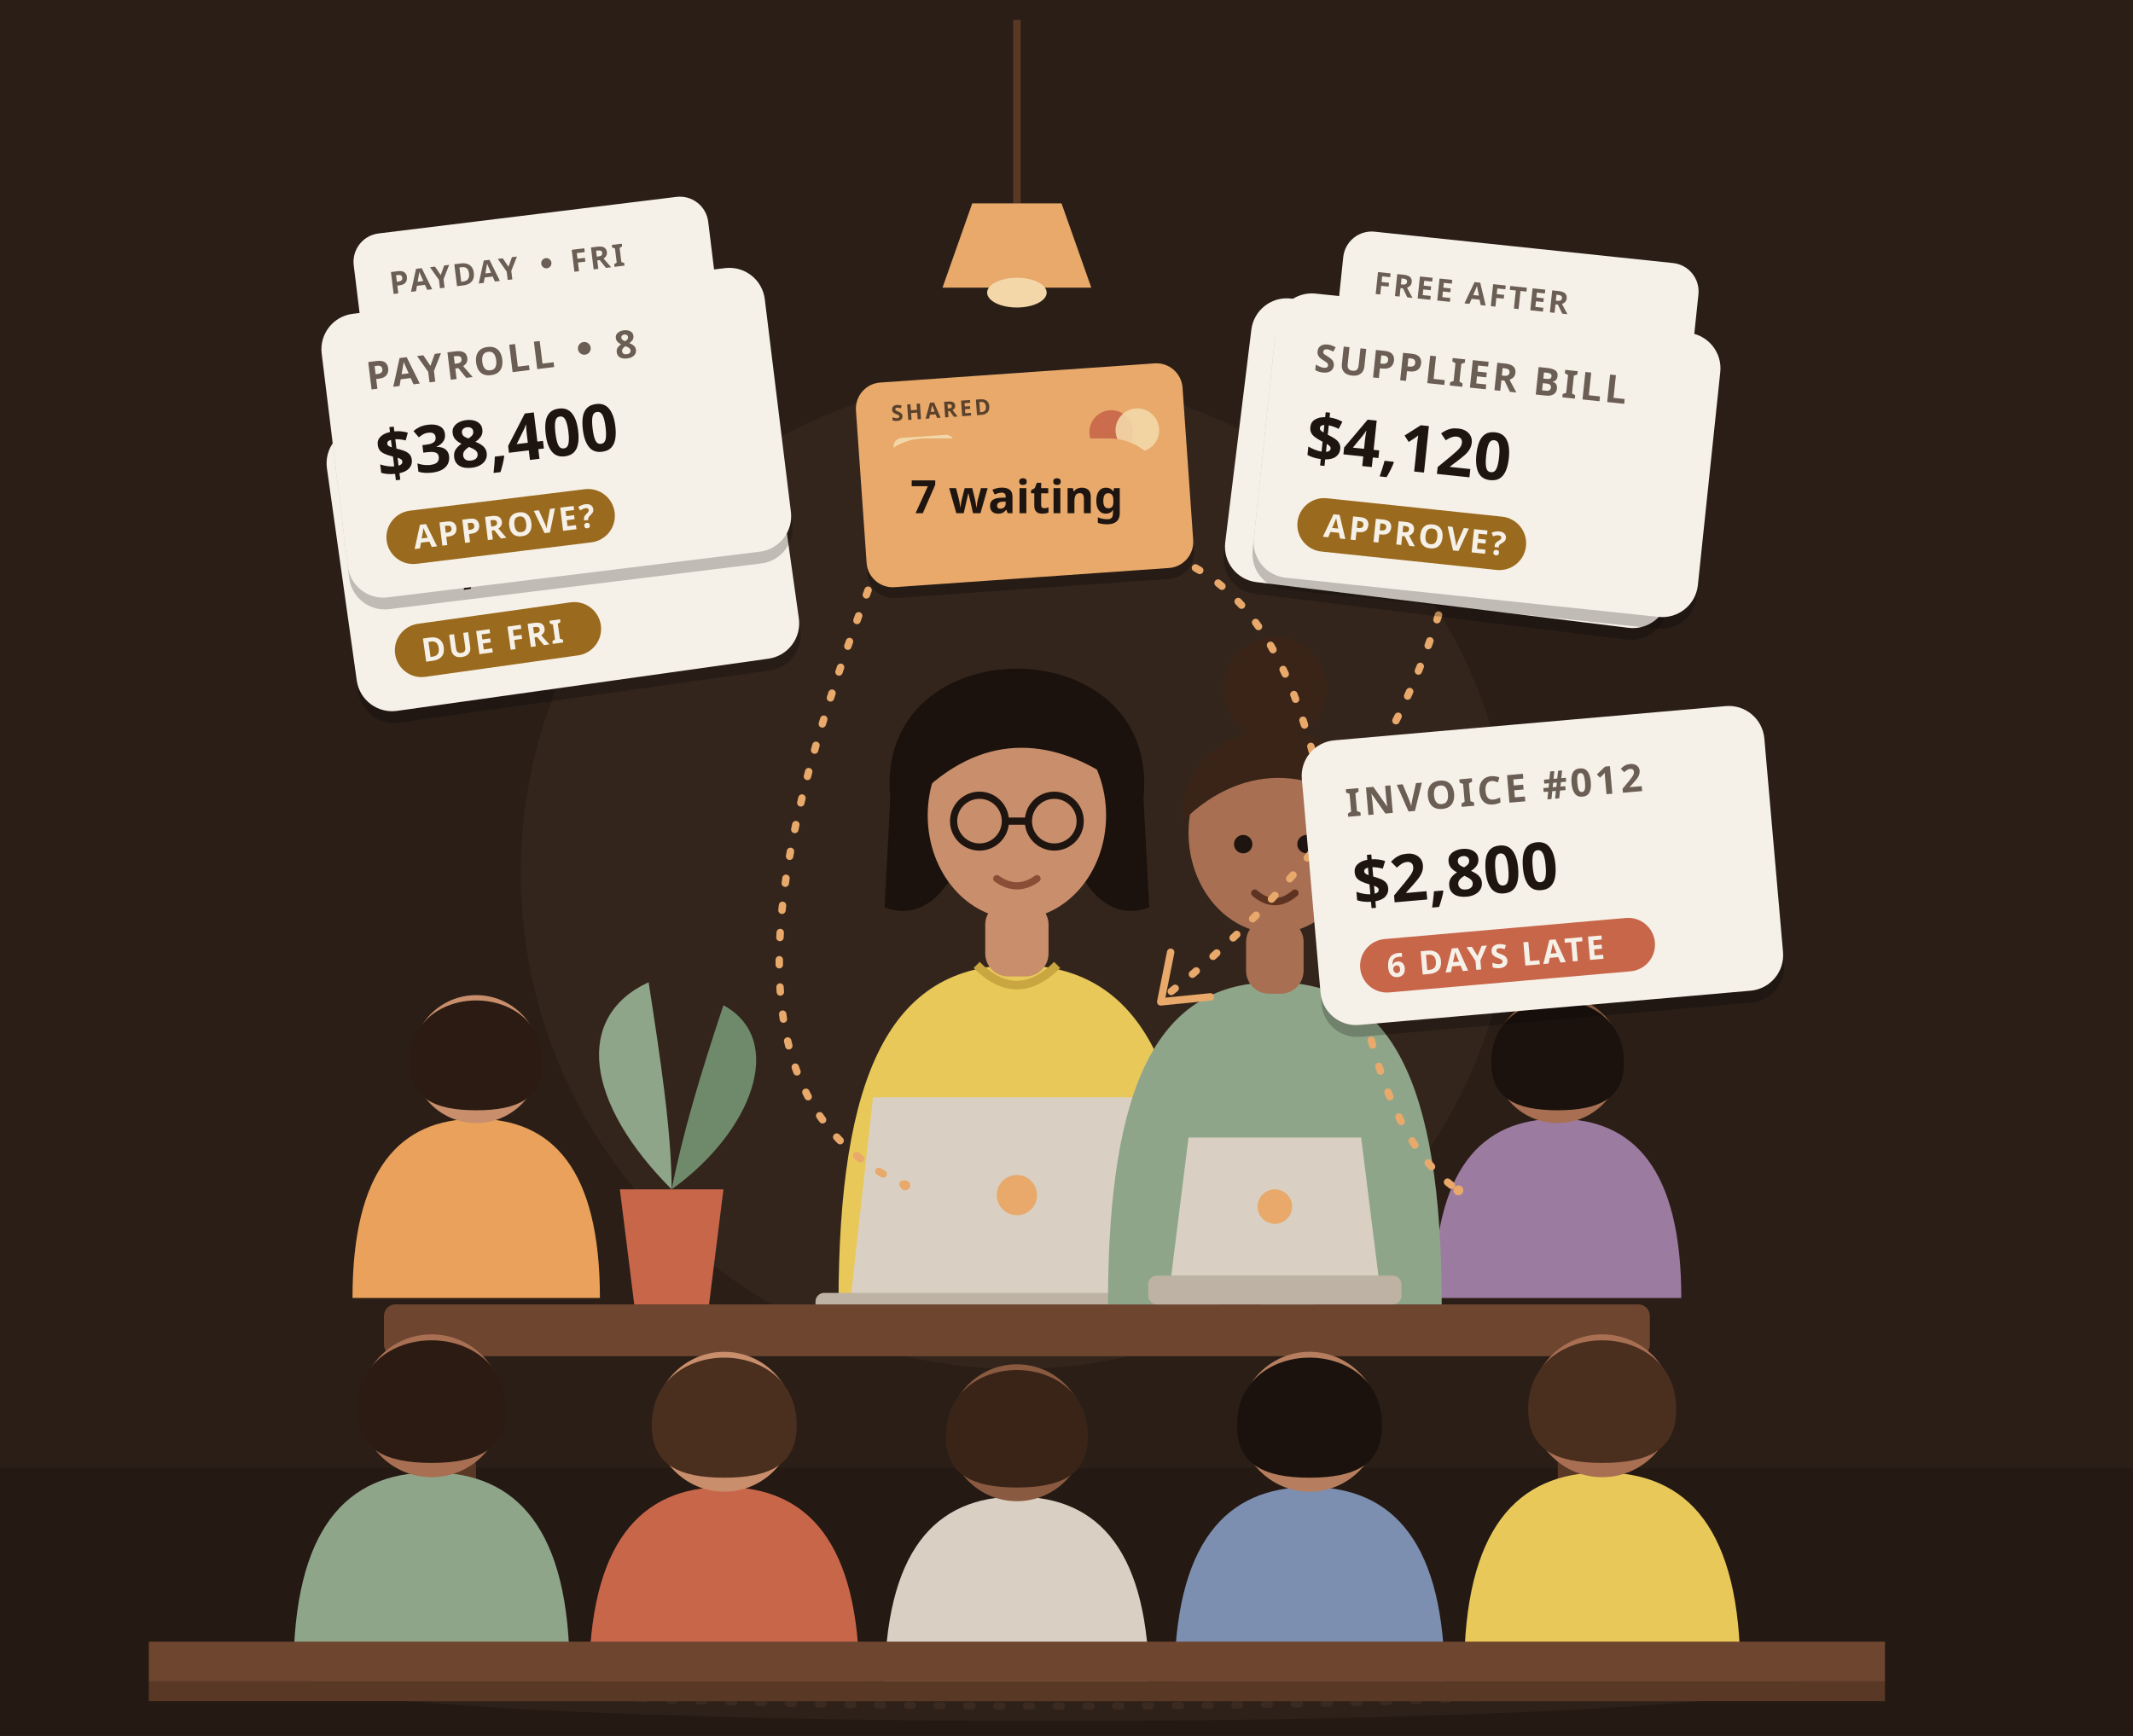
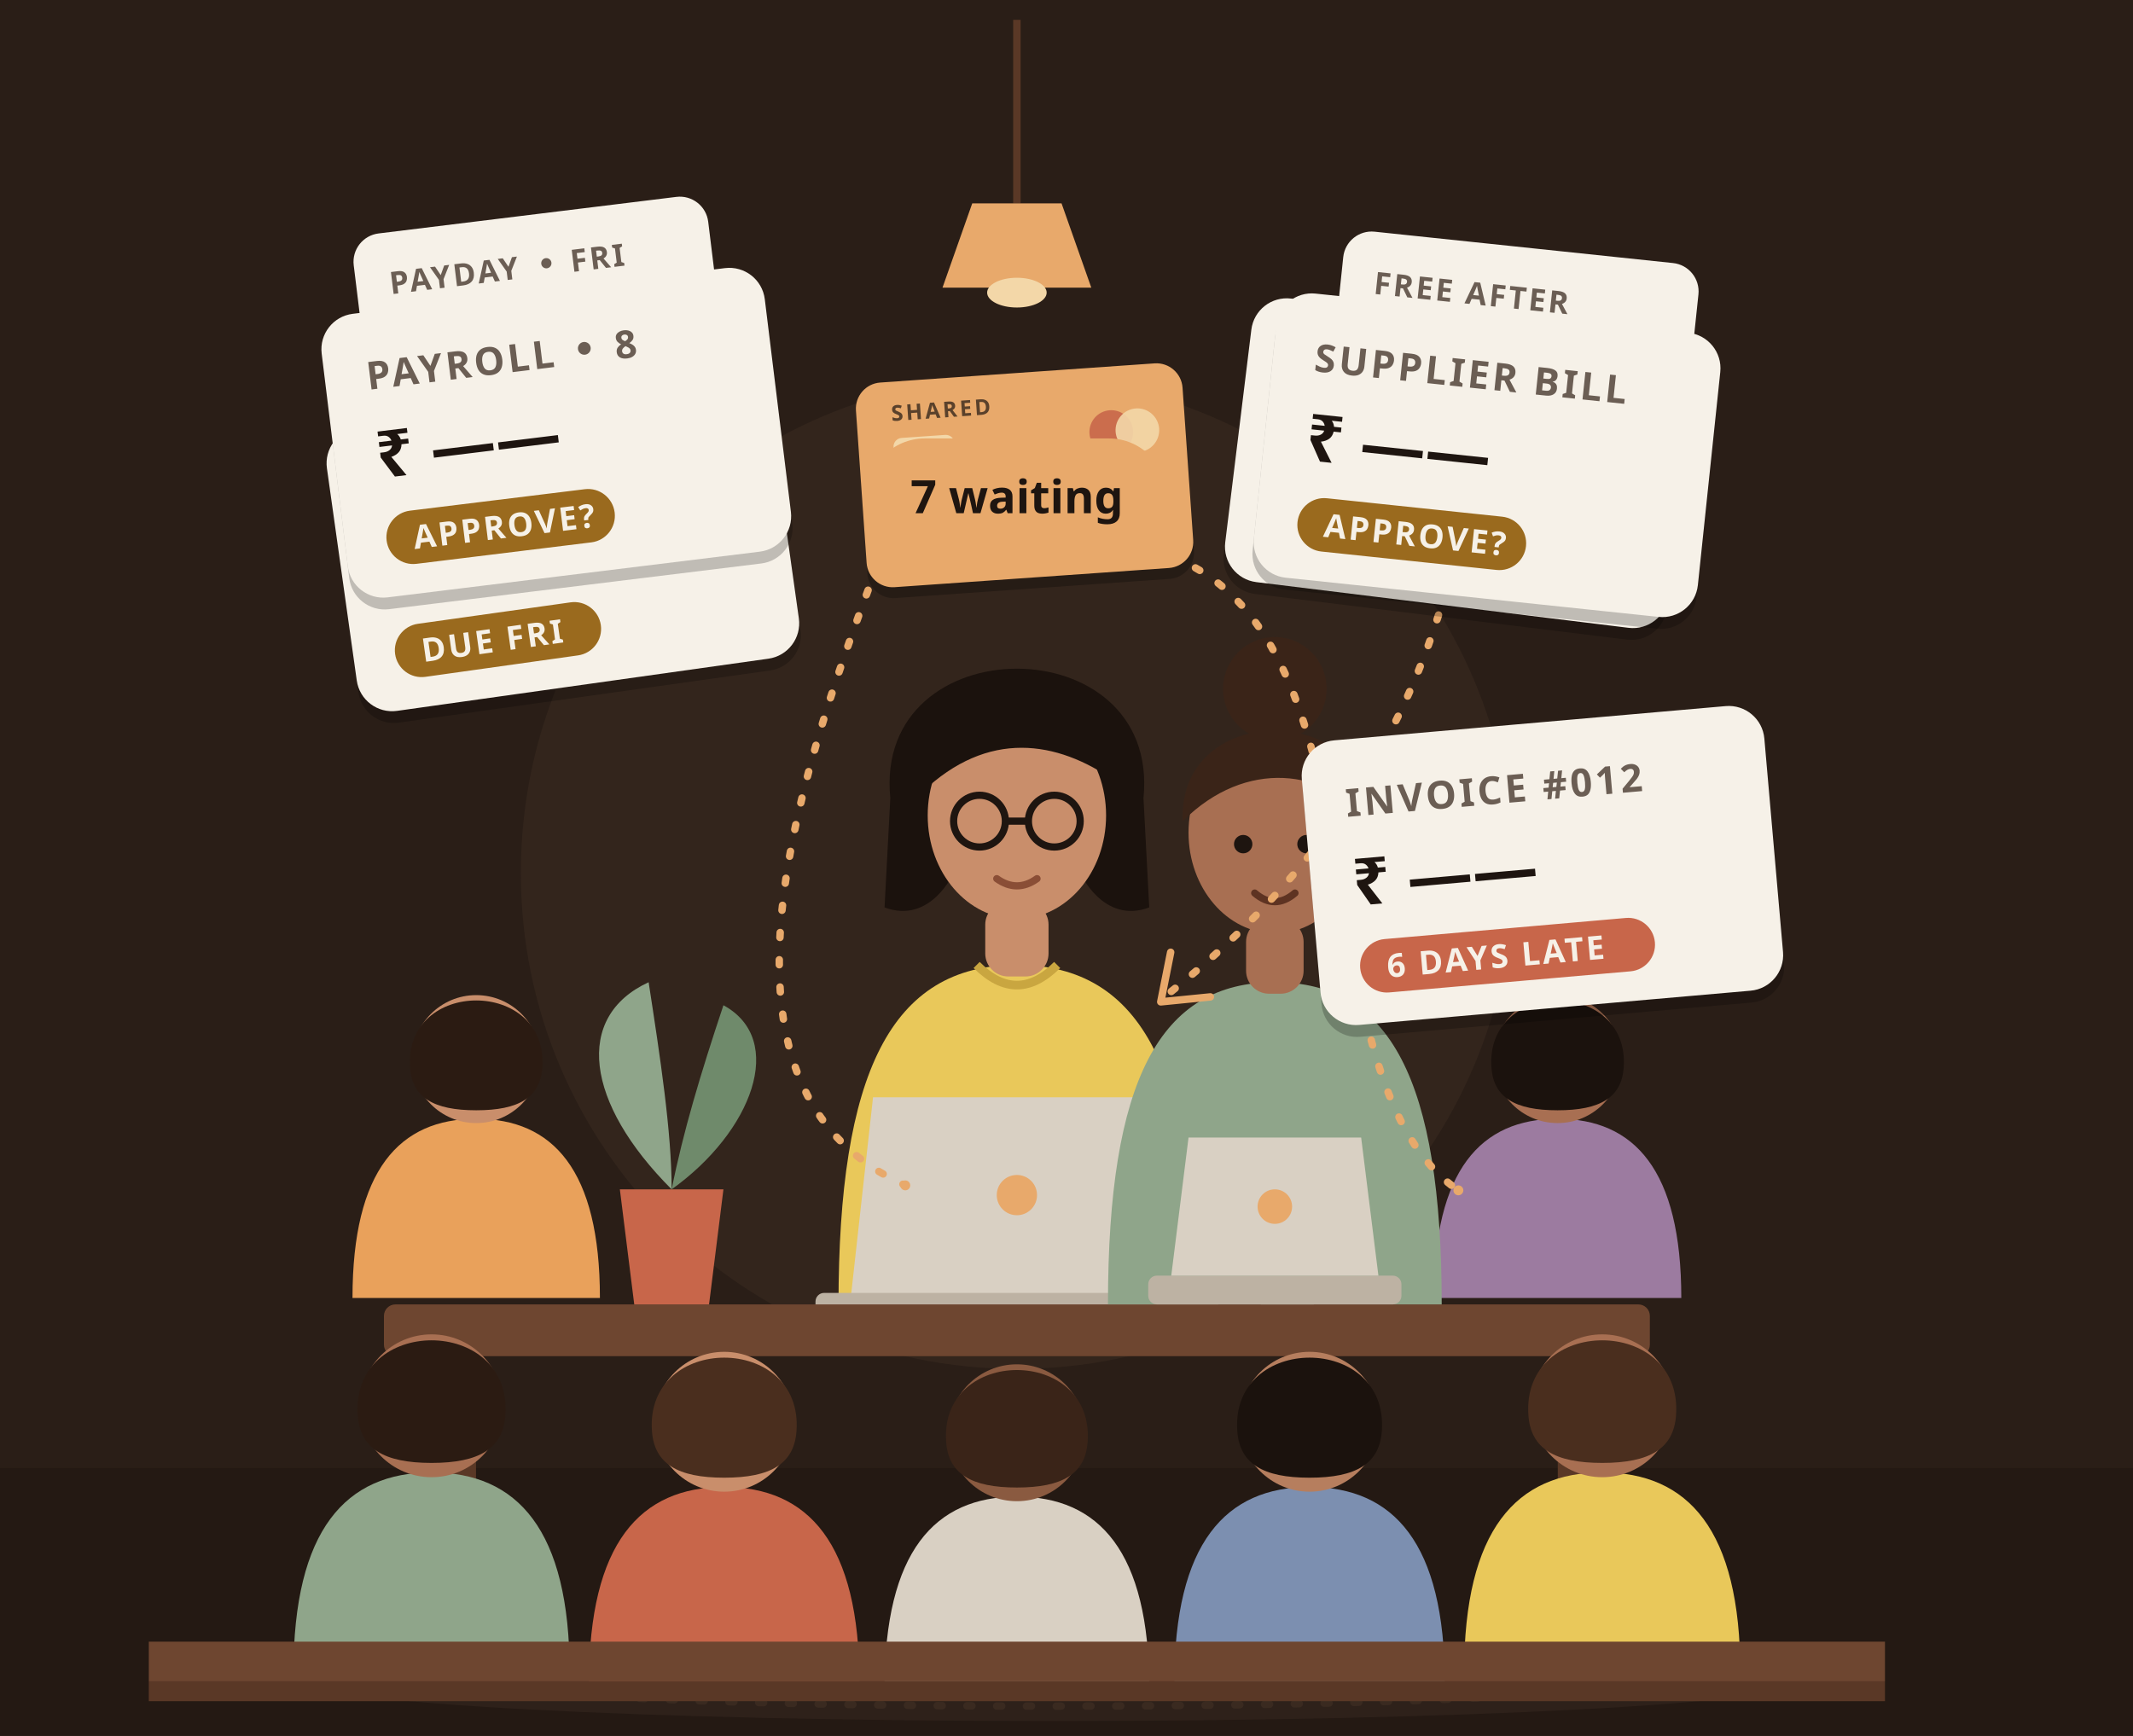
<svg xmlns="http://www.w3.org/2000/svg" viewBox="-110 -72 860 700" width="100%" height="100%" preserveAspectRatio="xMidYMax slice">
  <defs>
    <mask id="cbx-s01-arrow-mask" maskUnits="userSpaceOnUse">
      <rect x="-50" y="-50" width="700" height="740" fill="black" />
      <path data-cbx-layer="s01-arrow-draw" pathLength="1" fill="none" stroke="white" stroke-width="12" stroke-linecap="round" stroke-linejoin="round" d="M470 176 C 450 240, 410 290, 362 328" stroke-dasharray="1" stroke-dashoffset="1" />
    </mask>
  </defs>
  <g data-cbx-layer="glow">
    <rect data-cbx-ink="panel" x="-400" y="-220" width="1600" height="1400" fill="#2A1E17" />
    <rect data-cbx-ink="floor" x="-400" y="520" width="1600" height="520" fill="#241913" />
    <ellipse data-cbx-ink="rug" cx="315" cy="606" rx="300" ry="16" fill="#2E211A" />
    <ellipse data-cbx-ink="rug-ring" cx="315" cy="606" rx="230" ry="10" fill="none" stroke="#3A2A20" stroke-width="3" stroke-dasharray="2 10" stroke-linecap="round" />
    <circle data-cbx-ink="halo" cx="300" cy="280" r="200" fill="#33251C" />
  </g>
  <g data-cbx-layer="s03-sides">
    <g data-cbx-layer="s03-side-l">
      <g transform="translate(82,374) scale(0.86)">
        <path data-cbx-ink="shirt-side-l" d="M-58 90 C-58 30 -36 6 0 6 C36 6 58 30 58 90 Z" fill="#E9A15B" />
        <circle cx="0" cy="-22" r="30" fill="#C98E6B" />
        <path d="M-31 -18 C-34 -60 34 -60 31 -18 C30 -4 20 2 0 2 C-20 2 -30 -4 -31 -18 Z" fill="#2B1B12" />
      </g>
    </g>
    <g data-cbx-layer="s03-side-r">
      <g transform="translate(518,374) scale(0.86)">
        <path data-cbx-ink="shirt-side-r" d="M-58 90 C-58 30 -36 6 0 6 C36 6 58 30 58 90 Z" fill="#9C7BA0" />
        <circle cx="0" cy="-22" r="30" fill="#A86F52" />
        <path d="M-31 -18 C-34 -60 34 -60 31 -18 C30 -4 20 2 0 2 C-20 2 -30 -4 -31 -18 Z" fill="#1B120D" />
      </g>
    </g>
  </g>
  <g data-cbx-layer="floor-shift">
    <g data-cbx-layer="persist">
      <g data-cbx-scale="cast" transform="translate(0,56) translate(300,398) scale(1.16) translate(-300,-398)">
        <g data-cbx-layer="aisha">
          <path data-cbx-ink="shirt-aisha" d="M238 398 C238 318 256 280 300 280 C344 280 362 318 362 398 Z" fill="#E9C85A" />
          <path data-cbx-ink="neck" d="M286 280 Q300 294 314 280" fill="none" stroke="#C9A640" stroke-width="3" />
          <rect x="289" y="258" width="22" height="26" rx="8" fill="#C98E6B" />
          <path d="M256 222 C250 162 350 162 344 222 L346 260 C330 266 322 248 322 248 L278 248 C278 248 270 266 254 260 Z" fill="#1B120D" />
          <ellipse cx="300" cy="228" rx="31" ry="36" fill="#C98E6B" />
          <path d="M267 220 C270 184 320 176 334 216 C314 202 290 198 267 220 Z" fill="#1B120D" />
          <circle cx="287" cy="230" r="9" fill="none" stroke="#1E1510" stroke-width="2.5" />
          <circle cx="313" cy="230" r="9" fill="none" stroke="#1E1510" stroke-width="2.5" />
          <path d="M296 230 H304" stroke="#1E1510" stroke-width="2.5" />
          <path d="M293 250 Q300 255 307 250" fill="none" stroke="#8A4E36" stroke-width="2.5" stroke-linecap="round" />
          <path data-cbx-ink="laptop" d="M242 398 L250 326 H350 L358 398 Z" fill="#D9D0C3" />
          <circle data-cbx-ink="laptop-dot" cx="300" cy="360" r="7" fill="#E8A96B" />
          <rect data-cbx-ink="laptop-base" x="230" y="394" width="140" height="8" rx="3" fill="#BDB2A3" />
        </g>
        <g data-cbx-layer="desk">
          <rect data-cbx-ink="desk" x="80" y="398" width="440" height="18" rx="4" fill="#6E4630" />
          <g data-cbx-layer="desk-legs">
            <rect data-cbx-ink="desk-leg" x="100" y="416" width="12" height="104" fill="#5A3826" />
            <rect data-cbx-ink="desk-leg" x="488" y="416" width="12" height="104" fill="#5A3826" />
          </g>
        </g>
        <g data-cbx-layer="mug">
          <rect data-cbx-ink="mug" x="380" y="364" width="28" height="34" rx="5" fill="#F4EFE6" />
          <path data-cbx-ink="mug-handle" d="M408 372 q14 0 14 10 t-14 10" fill="none" stroke="#F4EFE6" stroke-width="4" />
          <path data-cbx-layer="steam-a" data-cbx-ink="steam" d="M388 363 q-6 -8 0 -16" fill="none" stroke="rgba(244,239,230,.82)" stroke-width="2.5" stroke-linecap="round" />
          <path data-cbx-layer="steam-b" data-cbx-ink="steam" d="M398 363 q-6 -8 0 -16" fill="none" stroke="rgba(244,239,230,.82)" stroke-width="2.5" stroke-linecap="round" />
        </g>
        <g data-cbx-layer="plant">
          <g transform="translate(40,0)">
            <path data-cbx-ink="pot" d="M122 358 H158 L153 398 H127 Z" fill="#C8664A" />
            <path data-cbx-ink="leaf-a" d="M140 358 C110 328 106 298 132 286 C136 312 140 338 140 358 Z" fill="#8FA58A" />
            <path data-cbx-ink="leaf-b" d="M140 358 C168 338 180 306 158 294 C150 318 144 338 140 358 Z" fill="#6F8A6B" />
          </g>
        </g>
      </g>
    </g>
    <g data-cbx-layer="s02-lina">
      <g data-cbx-scale="lina" transform="translate(0,56) translate(404,398) scale(1.16) translate(-404,-398)">
        <path data-cbx-ink="shirt-lina" d="M346 398 C346 320 364 286 404 286 C444 286 462 320 462 398 Z" fill="#8FA58A" />
        <rect x="394" y="264" width="20" height="26" rx="8" fill="#A86F52" />
        <circle cx="404" cy="184" r="18" fill="#3A2418" />
        <ellipse cx="404" cy="234" rx="30" ry="35" fill="#A86F52" />
        <path d="M372 230 C370 188 438 188 436 230 C422 212 394 208 372 230 Z" fill="#3A2418" />
        <circle cx="393" cy="238" r="3.2" fill="#1E1510" />
        <circle cx="415" cy="238" r="3.2" fill="#1E1510" />
        <path d="M397 255 Q404 261 411 255" fill="none" stroke="#5E3322" stroke-width="2.5" stroke-linecap="round" />
        <g transform="translate(404,398)">
          <rect data-cbx-ink="laptop-base" x="-44" y="-10" width="88" height="10" rx="3" fill="#BDB2A3" />
          <path data-cbx-ink="laptop" d="M-36 -10 L-30 -58 H30 L36 -10 Z" fill="#D9D0C3" />
          <circle data-cbx-ink="laptop-dot" cx="0" cy="-34" r="6" fill="#E8A96B" />
        </g>
      </g>
    </g>
    <g data-cbx-layer="s01-arrow">
      <path data-cbx-ink="arrow" mask="url(#cbx-s01-arrow-mask)" d="M470 176 C 450 240, 410 290, 362 328" fill="none" stroke="#E8A96B" stroke-width="3" stroke-dasharray="2 9" stroke-linecap="round" />
      <path data-cbx-layer="s01-arrow-head" data-cbx-ink="arrow" d="M362 312 L358 332 L378 330" fill="none" stroke="#E8A96B" stroke-width="3" stroke-linecap="round" stroke-linejoin="round" />
    </g>
  </g>
  <g data-cbx-layer="s02-arrows">
    <path data-cbx-connector="aisha" data-cbx-ink="arrow" d="M240 166 C 205 260, 175 370, 255 406" fill="none" stroke="#E8A96B" stroke-width="3" stroke-dasharray="2 9" stroke-linecap="round" />
    <circle data-cbx-ink="arrow-dot" cx="255" cy="406" r="2" fill="#E8A96B" />
    <path data-cbx-connector="lina" data-cbx-ink="arrow" d="M372 157 C 448 200, 415 365, 478 408" fill="none" stroke="#E8A96B" stroke-width="3" stroke-dasharray="2 9" stroke-linecap="round" />
    <circle data-cbx-ink="arrow-dot" cx="478" cy="408" r="2" fill="#E8A96B" />
  </g>
  <g data-cbx-layer="s01">
    <g data-cbx-layer="s01-inv-015">
      <g data-cbx-idle="card">
        <g transform="translate(36,110) rotate(-8) translate(75,48) scale(1.2) translate(-75,-48)">
          <rect x="0" y="4" width="150" height="96" rx="12" fill="#000" opacity=".22" />
          <rect data-cbx-ink="card" width="150" height="96" rx="12" fill="#F6F1E8" />
          <text x="14" y="26" font-family="Outfit, sans-serif" font-size="13" font-weight="600" fill="#6B5E54" data-cbx-ink="card-label" letter-spacing="1">INVOICE #015</text>
-           <text data-cbx-ink="card-amt" x="14" y="56" font-family="Outfit, sans-serif" font-size="22" font-weight="600" fill="#1E1510">$1,650</text>
+           <text data-cbx-ink="card-amt" x="14" y="56" font-family="Outfit, sans-serif" font-size="22" font-weight="600" fill="#1E1510">₹ ——</text>
          <rect x="14" y="68" width="69.8" height="18" rx="9" fill="#9A6A1E" data-cbx-ink="tag-due" />
          <text x="23" y="81" font-family="Outfit, sans-serif" font-size="11" font-weight="700" fill="#F6F1E8" data-cbx-ink="tag-ink" letter-spacing=".8">DUE FRI</text>
        </g>
      </g>
    </g>
    <g data-cbx-layer="s01-inv-014">
      <g data-cbx-idle="card">
        <g transform="translate(410,58) rotate(7) translate(75,48) scale(1.2) translate(-75,-48)">
          <rect x="0" y="4" width="150" height="96" rx="12" fill="#000" opacity=".22" />
          <rect data-cbx-ink="card" width="150" height="96" rx="12" fill="#F6F1E8" />
          <text x="14" y="26" font-family="Outfit, sans-serif" font-size="13" font-weight="600" fill="#6B5E54" data-cbx-ink="card-label" letter-spacing="1">INVOICE #014</text>
-           <text data-cbx-ink="card-amt" x="14" y="56" font-family="Outfit, sans-serif" font-size="22" font-weight="600" fill="#1E1510">$2,400</text>
+           <text data-cbx-ink="card-amt" x="14" y="56" font-family="Outfit, sans-serif" font-size="22" font-weight="600" fill="#1E1510">₹ ——</text>
          <rect x="14" y="68" width="47.6" height="18" rx="9" fill="#3E7A36" data-cbx-ink="tag-paid" />
          <text x="23" y="81" font-family="Outfit, sans-serif" font-size="11" font-weight="700" fill="#F6F1E8" data-cbx-ink="tag-ink" letter-spacing=".8">PAID</text>
        </g>
      </g>
    </g>
    <g data-cbx-layer="s01-inv-012">
      <g data-cbx-idle="card">
        <g transform="translate(430,236) rotate(-5) translate(78,48) scale(1.2) translate(-78,-48)">
          <rect x="0" y="4" width="156" height="96" rx="12" fill="#000" opacity=".22" />
          <rect data-cbx-ink="card" width="156" height="96" rx="12" fill="#F6F1E8" />
          <text x="14" y="26" font-family="Outfit, sans-serif" font-size="13" font-weight="600" fill="#6B5E54" data-cbx-ink="card-label" letter-spacing="1">INVOICE #012</text>
-           <text data-cbx-ink="card-amt" x="14" y="56" font-family="Outfit, sans-serif" font-size="22" font-weight="600" fill="#1E1510">$2,800</text>
+           <text data-cbx-ink="card-amt" x="14" y="56" font-family="Outfit, sans-serif" font-size="22" font-weight="600" fill="#1E1510">₹ ——</text>
          <g data-cbx-layer="s01-late">
            <rect data-cbx-ink="tag-late" x="14" y="68" width="99.4" height="18" rx="9" fill="#C8664A" />
            <text x="23" y="81" font-family="Outfit, sans-serif" font-size="11" font-weight="700" fill="#F6F1E8" data-cbx-ink="tag-ink" letter-spacing=".8">6 DAYS LATE</text>
          </g>
        </g>
      </g>
    </g>
  </g>
  <g data-cbx-layer="s02">
    <g data-cbx-layer="s02-card-shared">
      <g data-cbx-idle="card">
        <g transform="translate(225,78) rotate(-4) translate(75,47) scale(0.88) translate(-75,-47)">
          <rect x="0" y="5" width="150" height="94" rx="12" fill="#000" opacity=".25" />
          <rect width="150" height="94" rx="12" fill="#E8A96B" data-cbx-ink="card-cyan" />
          <rect data-cbx-ink="chip" x="16" y="26" width="28" height="20" rx="4" fill="#F3D7A8" />
          <circle cx="24" cy="69" r="2.4" fill="#1E1510" />
          <circle cx="34" cy="69" r="2.4" fill="#1E1510" />
          <circle cx="44" cy="69" r="2.4" fill="#1E1510" />
          <circle cx="54" cy="69" r="2.4" fill="#1E1510" />
          <text x="66" y="74" font-family="Outfit, sans-serif" font-size="13" font-weight="600" fill="#1E1510" letter-spacing="1.1">4821</text>
          <circle data-cbx-ink="chip-hot" cx="116" cy="30" r="10" fill="#C8664A" opacity=".9" />
          <circle data-cbx-ink="chip-cool" cx="128" cy="30" r="10" fill="#F3D7A8" opacity=".9" />
          <text x="16" y="18" font-family="Outfit, sans-serif" font-size="10" font-weight="700" fill="#1E1510" letter-spacing="1.2" opacity=".7">SHARED</text>
        </g>
      </g>
    </g>
    <g data-cbx-layer="s02-card-payday">
      <g data-cbx-idle="card">
        <g transform="translate(28,22) rotate(-7) translate(75,48) scale(0.96) translate(-75,-48)">
          <rect x="0" y="4" width="150" height="96" rx="12" fill="#000" opacity=".22" />
          <rect data-cbx-ink="card" width="150" height="96" rx="12" fill="#F6F1E8" />
          <text x="14" y="26" font-family="Outfit, sans-serif" font-size="13" font-weight="600" fill="#6B5E54" data-cbx-ink="card-label" letter-spacing="1">PAYDAY</text>
          <circle data-cbx-ink="card-label" cx="80.4" cy="21" r="2.15" fill="#6B5E54" />
          <text x="90.5" y="26" font-family="Outfit, sans-serif" font-size="13" font-weight="600" fill="#6B5E54" data-cbx-ink="card-label" letter-spacing="1">FRI</text>
-           <text data-cbx-ink="card-amt" x="14" y="56" font-family="Outfit, sans-serif" font-size="22" font-weight="600" fill="#1E1510">$3,200</text>
+           <text data-cbx-ink="card-amt" x="14" y="56" font-family="Outfit, sans-serif" font-size="22" font-weight="600" fill="#1E1510">₹ ——</text>
          <rect x="14" y="68" width="62.4" height="18" rx="9" fill="#9A6A1E" data-cbx-ink="tag-due" />
          <text x="23" y="81" font-family="Outfit, sans-serif" font-size="11" font-weight="700" fill="#F6F1E8" data-cbx-ink="tag-ink" letter-spacing=".8">SALARY</text>
        </g>
      </g>
    </g>
    <g data-cbx-layer="s02-card-free">
      <g data-cbx-idle="card">
        <g transform="translate(430,18) rotate(6) translate(75,48) scale(0.96) translate(-75,-48)">
          <rect x="0" y="4" width="150" height="96" rx="12" fill="#000" opacity=".22" />
          <rect data-cbx-ink="card" width="150" height="96" rx="12" fill="#F6F1E8" />
          <text x="14" y="26" font-family="Outfit, sans-serif" font-size="13" font-weight="600" fill="#6B5E54" data-cbx-ink="card-label" letter-spacing="1">FREE AFTER</text>
-           <text data-cbx-ink="card-amt" x="14" y="56" font-family="Outfit, sans-serif" font-size="22" font-weight="600" fill="#1E1510">$7,130</text>
+           <text data-cbx-ink="card-amt" x="14" y="56" font-family="Outfit, sans-serif" font-size="22" font-weight="600" fill="#1E1510">₹ ——</text>
          <rect x="14" y="68" width="47.6" height="18" rx="9" fill="#3E7A36" data-cbx-ink="tag-paid" />
          <text x="23" y="81" font-family="Outfit, sans-serif" font-size="11" font-weight="700" fill="#F6F1E8" data-cbx-ink="tag-ink" letter-spacing=".8">SAFE</text>
        </g>
      </g>
    </g>
  </g>
  <g data-cbx-layer="s03-row">
    <g transform="translate(64,516) scale(0.96)">
      <path data-cbx-ink="row-1" d="M-58 90 C-58 30 -36 6 0 6 C36 6 58 30 58 90 Z" fill="#8FA58A" />
      <circle cx="0" cy="-22" r="30" fill="#A86F52" />
      <path d="M-31 -18 C-34 -60 34 -60 31 -18 C30 -4 20 2 0 2 C-20 2 -30 -4 -31 -18 Z" fill="#2B1B12" />
    </g>
    <g transform="translate(182,522) scale(0.94)">
      <path data-cbx-ink="row-2" d="M-58 90 C-58 30 -36 6 0 6 C36 6 58 30 58 90 Z" fill="#C8664A" />
      <circle cx="0" cy="-22" r="30" fill="#C98E6B" />
      <path d="M-31 -18 C-34 -60 34 -60 31 -18 C30 -4 20 2 0 2 C-20 2 -30 -4 -31 -18 Z" fill="#4A2E1E" />
    </g>
    <g transform="translate(300,526) scale(0.92)">
      <path data-cbx-ink="row-3" d="M-58 90 C-58 30 -36 6 0 6 C36 6 58 30 58 90 Z" fill="#D9D0C3" />
      <circle cx="0" cy="-22" r="30" fill="#8A5A40" />
      <path d="M-31 -18 C-34 -60 34 -60 31 -18 C30 -4 20 2 0 2 C-20 2 -30 -4 -31 -18 Z" fill="#3A2418" />
    </g>
    <g transform="translate(418,522) scale(0.94)">
      <path data-cbx-ink="row-4" d="M-58 90 C-58 30 -36 6 0 6 C36 6 58 30 58 90 Z" fill="#7C8FB0" />
      <circle cx="0" cy="-22" r="30" fill="#B67E5E" />
      <path d="M-31 -18 C-34 -60 34 -60 31 -18 C30 -4 20 2 0 2 C-20 2 -30 -4 -31 -18 Z" fill="#1B120D" />
    </g>
    <g transform="translate(536,516) scale(0.96)">
      <path data-cbx-ink="row-5" d="M-58 90 C-58 30 -36 6 0 6 C36 6 58 30 58 90 Z" fill="#E9C85A" />
      <circle cx="0" cy="-22" r="30" fill="#A86F52" />
      <path d="M-31 -18 C-34 -60 34 -60 31 -18 C30 -4 20 2 0 2 C-20 2 -30 -4 -31 -18 Z" fill="#4A2E1E" />
    </g>
  </g>
  <g data-cbx-layer="s03-bench">
    <rect data-cbx-ink="bench" x="-50" y="590" width="700" height="16" fill="#6E4630" />
    <rect data-cbx-ink="bench-edge" x="-50" y="606" width="700" height="8" fill="#5A3826" />
  </g>
  <g data-cbx-layer="lamp">
    <g data-cbx-idle="lamp">
      <path d="M300 -64 V10" stroke="#5A3826" stroke-width="3" data-cbx-ink="lamp-cord" />
      <path d="M270 44 L282 10 H318 L330 44 Z" fill="#E8A96B" data-cbx-ink="lamp-shade" />
      <ellipse cx="300" cy="46" rx="12" ry="6" fill="#F3D7A8" data-cbx-ink="lamp-bulb" />
    </g>
  </g>
  <g data-cbx-layer="s03">
    <g data-cbx-layer="s03-card-payroll">
      <g data-cbx-idle="card">
        <g transform="translate(34,64) rotate(-7) translate(75,48) scale(1.2) translate(-75,-48)">
          <rect x="0" y="4" width="150" height="96" rx="12" fill="#000" opacity=".22" />
          <rect data-cbx-ink="card" width="150" height="96" rx="12" fill="#F6F1E8" />
          <text x="14" y="26" font-family="Outfit, sans-serif" font-size="13" font-weight="600" fill="#6B5E54" data-cbx-ink="card-label" letter-spacing="1">PAYROLL</text>
          <circle data-cbx-ink="card-label" cx="87.8" cy="21" r="2.15" fill="#6B5E54" />
          <text x="98" y="26" font-family="Outfit, sans-serif" font-size="13" font-weight="600" fill="#6B5E54" data-cbx-ink="card-label" letter-spacing="1">8</text>
-           <text data-cbx-ink="card-amt" x="14" y="56" font-family="Outfit, sans-serif" font-size="22" font-weight="600" fill="#1E1510">$38,400</text>
+           <text data-cbx-ink="card-amt" x="14" y="56" font-family="Outfit, sans-serif" font-size="22" font-weight="600" fill="#1E1510">₹ ——</text>
          <rect x="14" y="68" width="77.2" height="18" rx="9" fill="#9A6A1E" data-cbx-ink="tag-due" />
          <text x="23" y="81" font-family="Outfit, sans-serif" font-size="11" font-weight="700" fill="#F6F1E8" data-cbx-ink="tag-ink" letter-spacing=".8">APPROVE?</text>
        </g>
      </g>
    </g>
    <g data-cbx-layer="s03-card-supplier">
      <g data-cbx-idle="card">
        <g transform="translate(420,56) rotate(6) translate(75,48) scale(1.2) translate(-75,-48)">
          <rect x="0" y="4" width="150" height="96" rx="12" fill="#000" opacity=".22" />
          <rect data-cbx-ink="card" width="150" height="96" rx="12" fill="#F6F1E8" />
          <text x="14" y="26" font-family="Outfit, sans-serif" font-size="13" font-weight="600" fill="#6B5E54" data-cbx-ink="card-label" letter-spacing="1">SUPPLIER BILL</text>
-           <text data-cbx-ink="card-amt" x="14" y="56" font-family="Outfit, sans-serif" font-size="22" font-weight="600" fill="#1E1510">$4,120</text>
+           <text data-cbx-ink="card-amt" x="14" y="56" font-family="Outfit, sans-serif" font-size="22" font-weight="600" fill="#1E1510">₹ ——</text>
          <rect x="14" y="68" width="77.2" height="18" rx="9" fill="#9A6A1E" data-cbx-ink="tag-due" />
          <text x="23" y="81" font-family="Outfit, sans-serif" font-size="11" font-weight="700" fill="#F6F1E8" data-cbx-ink="tag-ink" letter-spacing=".8">APPROVE?</text>
        </g>
      </g>
    </g>
    <g data-cbx-layer="s03-pill">
      <g transform="translate(248,108) translate(52,20) scale(1.16) translate(-52,-20)">
        <rect data-cbx-ink="pill" width="104" height="40" rx="20" fill="#E8A96B" />
        <text x="52.0" y="26" text-anchor="middle" font-family="Outfit, sans-serif" font-size="16" font-weight="700" fill="#1E1510">7 waiting</text>
      </g>
    </g>
  </g>
</svg>
